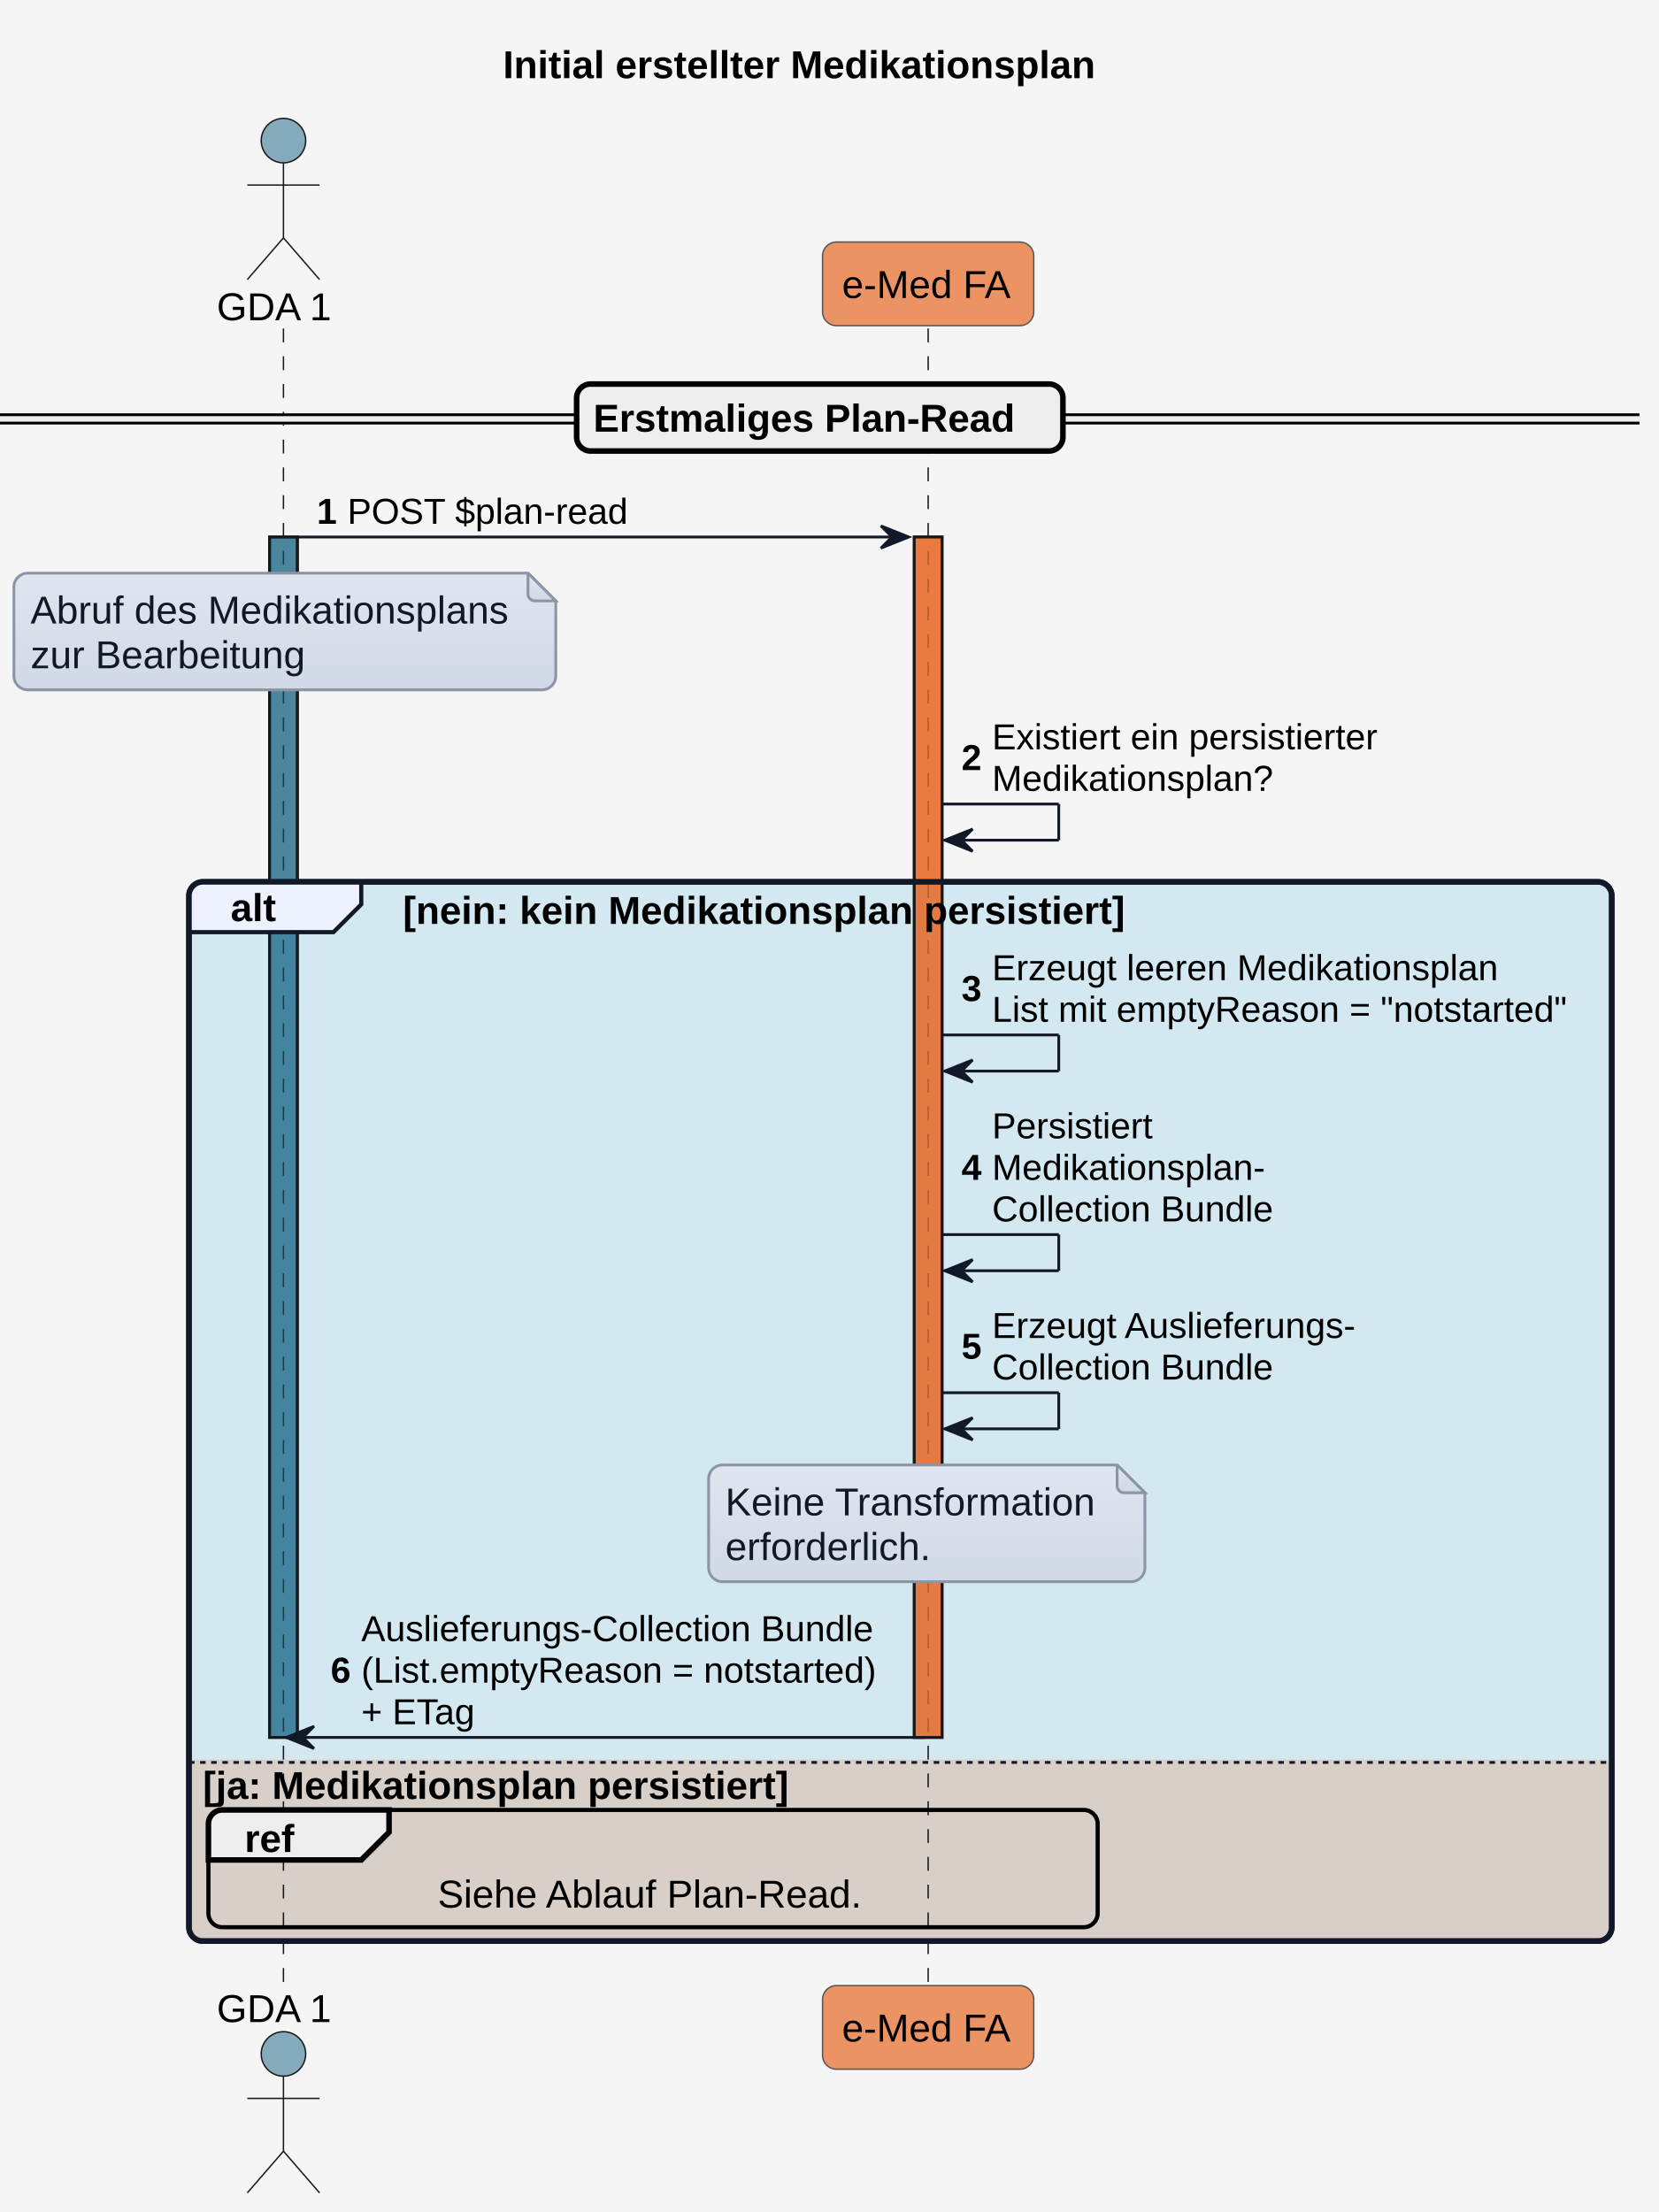
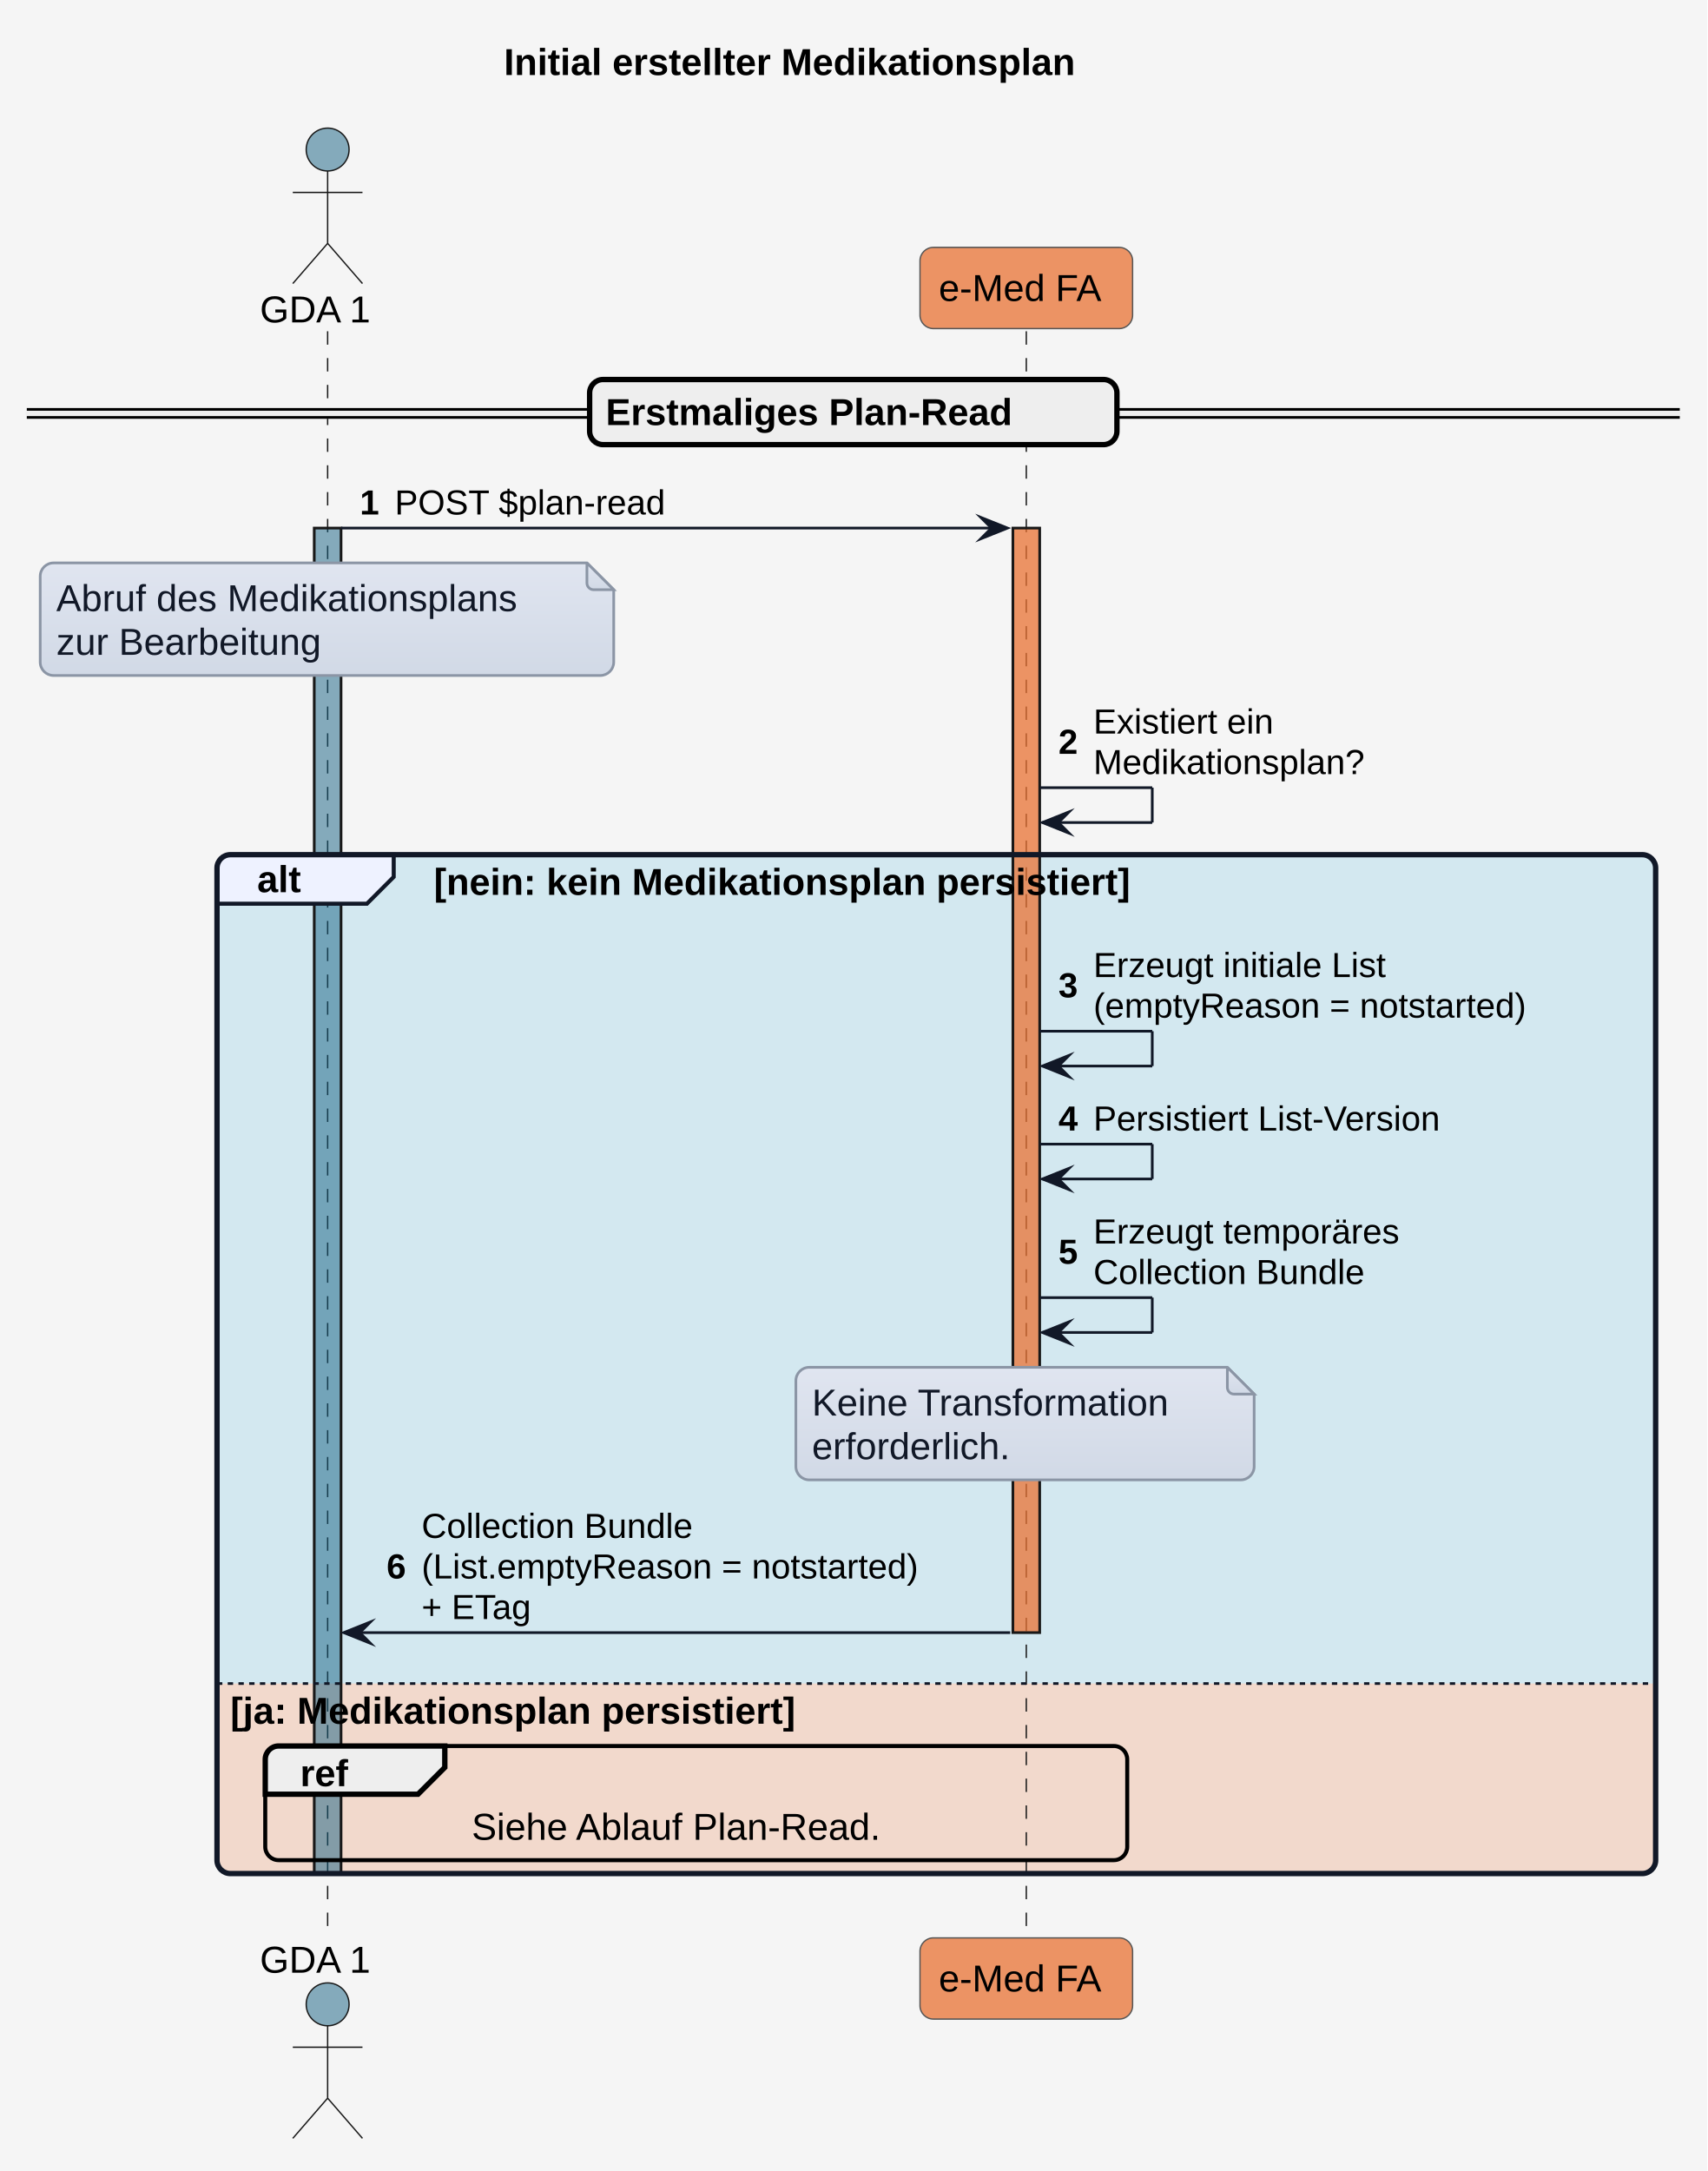
- <svg xmlns="http://www.w3.org/2000/svg" contentStyleType="text/css" height="796px" preserveAspectRatio="none" style="width:597px;height:796px;background:#F5F5F5;" version="1.1" viewBox="0 0 597 796" width="597px" zoomAndPan="magnify">
+ <svg xmlns="http://www.w3.org/2000/svg" version="1.1" data-diagram-type="SEQUENCE" style="width:637px;height:810px;background:#F5F5F5;" width="637px" height="810px" viewBox="0 0 637 810" zoomAndPan="magnify" preserveAspectRatio="none" contentStyleType="text/css">
  <defs>
-     <linearGradient id="gmu87im2qkk9v0" x1="50%" x2="50%" y1="0%" y2="100%">
-       <stop offset="0%" stop-color="#E0E5F0" />
-       <stop offset="100%" stop-color="#D1D9E6" />
+     <linearGradient x1="50%" y1="0%" x2="50%" y2="100%" id="grhc6tt8m9mqm0">
+       <stop stop-color="#E0E5F0" offset="0%" />
+       <stop stop-color="#D1D9E6" offset="100%" />
    </linearGradient>
  </defs>
-   <g>
-     <rect fill="#F5F5F5" height="796" style="stroke:none;stroke-width:1.0;" width="597" x="0" y="0" />
-     <text fill="#000000" font-family="Arial" font-size="14" font-weight="bold" lengthAdjust="spacing" textLength="227" x="181" y="28.132">Initial erstellter Medikationsplan</text>
-     <rect fill="#156082" fill-opacity="0.502" height="431.977" style="stroke:#181818;stroke-width:1.0;" width="10" x="97" y="193.245" />
-     <rect fill="#E97232" fill-opacity="0.741" height="431.977" style="stroke:#181818;stroke-width:1.0;" width="10" x="329" y="193.245" />
-     <rect fill="#0F9ED5" fill-opacity="0.145" height="381.178" rx="5" ry="5" style="stroke:#111827;stroke-width:2.0;" width="512" x="68" y="317.339" />
-     <path d="M68,633.221 L580,633.221 L580,693.517 A5,5 0 0 1 575,698.517 L73,698.517 A5,5 0 0 1 68,693.517 L68,633.221 " fill="#E97132" fill-opacity="0.208" style="stroke:none;stroke-width:1.0;" />
-     <line style="stroke:#181818;stroke-width:0.5;stroke-dasharray:5.0,5.0;" x1="102" x2="102" y1="118.197" y2="715.517" />
-     <line style="stroke:#181818;stroke-width:0.5;stroke-dasharray:5.0,5.0;" x1="334" x2="334" y1="118.197" y2="715.517" />
-     <text fill="#000000" font-family="Arial" font-size="14" lengthAdjust="spacing" textLength="42" x="78" y="115.231">GDA 1</text>
-     <ellipse cx="102" cy="50.599" fill="#156082" fill-opacity="0.502" rx="8" ry="8" style="stroke:#181818;stroke-width:0.5;" />
-     <path d="M102,58.599 L102,85.599 M89,66.599 L115,66.599 M102,85.599 L89,100.599 M102,85.599 L115,100.599 " fill="none" style="stroke:#181818;stroke-width:0.5;" />
-     <text fill="#000000" font-family="Arial" font-size="14" lengthAdjust="spacing" textLength="42" x="78" y="727.649">GDA 1</text>
-     <ellipse cx="102" cy="739.116" fill="#156082" fill-opacity="0.502" rx="8" ry="8" style="stroke:#181818;stroke-width:0.5;" />
-     <path d="M102,747.116 L102,774.116 M89,755.116 L115,755.116 M102,774.116 L89,789.116 M102,774.116 L115,789.116 " fill="none" style="stroke:#181818;stroke-width:0.5;" />
-     <rect fill="#E97232" fill-opacity="0.741" height="30.099" rx="5" ry="5" style="stroke:#555555;stroke-width:0.5;" width="76" x="296" y="87.099" />
-     <text fill="#000000" font-family="Arial" font-size="14" lengthAdjust="spacing" textLength="62" x="303" y="107.231">e-Med FA</text>
-     <rect fill="#E97232" fill-opacity="0.741" height="30.099" rx="5" ry="5" style="stroke:#555555;stroke-width:0.5;" width="76" x="296" y="714.517" />
-     <text fill="#000000" font-family="Arial" font-size="14" lengthAdjust="spacing" textLength="62" x="303" y="734.649">e-Med FA</text>
-     <rect fill="#156082" fill-opacity="0.502" height="431.977" style="stroke:#181818;stroke-width:1.0;" width="10" x="97" y="193.245" />
-     <rect fill="#E97232" fill-opacity="0.741" height="431.977" style="stroke:#181818;stroke-width:1.0;" width="10" x="329" y="193.245" />
-     <rect fill="#EEEEEE" height="3" rx="5" ry="5" style="stroke:#EEEEEE;stroke-width:1.0;" width="590" x="0" y="149.247" />
-     <line style="stroke:#000000;stroke-width:1.0;" x1="0" x2="590" y1="149.247" y2="149.247" />
-     <line style="stroke:#000000;stroke-width:1.0;" x1="0" x2="590" y1="152.247" y2="152.247" />
-     <rect fill="#EEEEEE" height="24.099" rx="5" ry="5" style="stroke:#000000;stroke-width:2.0;" width="175" x="207.5" y="138.197" />
-     <text fill="#000000" font-family="Arial" font-size="14" font-weight="bold" lengthAdjust="spacing" textLength="157" x="213.5" y="155.329">Erstmaliges Plan-Read</text>
-     <polygon fill="#111827" points="317,189.245,327,193.245,317,197.245,321,193.245" style="stroke:#111827;stroke-width:1.0;" />
-     <line style="stroke:#111827;stroke-width:1.0;" x1="107" x2="323" y1="193.245" y2="193.245" />
-     <text fill="#000000" font-family="Arial" font-size="13" font-weight="bold" lengthAdjust="spacing" textLength="7" x="114" y="188.49">1</text>
-     <text fill="#000000" font-family="Arial" font-size="13" lengthAdjust="spacing" textLength="99" x="125" y="188.49">POST $plan-read</text>
-     <path d="M5,211.245 L5,243.245 A5,5 0 0 0 10,248.245 L195,248.245 A5,5 0 0 0 200,243.245 L200,216.245 L190,206.245 L10,206.245 A5,5 0 0 0 5,211.245 " fill="url(#gmu87im2qkk9v0)" style="stroke:#8B95A5;stroke-width:1.0;" />
-     <path d="M190,206.245 L190,213.745 A2.5,2.5 0 0 0 192.5,216.245 L200,216.245 L190,206.245 " fill="url(#gmu87im2qkk9v0)" style="stroke:#8B95A5;stroke-width:1.0;" />
-     <text fill="#111827" font-family="Arial" font-size="14" lengthAdjust="spacing" textLength="174" x="11" y="224.376">Abruf des Medikationsplans</text>
-     <text fill="#111827" font-family="Arial" font-size="14" lengthAdjust="spacing" textLength="100" x="11" y="240.475">zur Bearbeitung</text>
-     <line style="stroke:#111827;stroke-width:1.0;" x1="339" x2="381" y1="289.339" y2="289.339" />
-     <line style="stroke:#111827;stroke-width:1.0;" x1="381" x2="381" y1="289.339" y2="302.339" />
-     <line style="stroke:#111827;stroke-width:1.0;" x1="340" x2="381" y1="302.339" y2="302.339" />
-     <polygon fill="#111827" points="350,298.339,340,302.339,350,306.339,346,302.339" style="stroke:#111827;stroke-width:1.0;" />
-     <text fill="#000000" font-family="Arial" font-size="13" font-weight="bold" lengthAdjust="spacing" textLength="7" x="346" y="277.11">2</text>
-     <text fill="#000000" font-family="Arial" font-size="13" lengthAdjust="spacing" textLength="141" x="357" y="269.636">Existiert ein persistierter</text>
-     <text fill="#000000" font-family="Arial" font-size="13" lengthAdjust="spacing" textLength="101" x="357" y="284.584">Medikationsplan?</text>
-     <path d="M73,317.339 L130,317.339 L130,325.438 L120,335.438 L68,335.438 L68,322.339 A5,5 0 0 1 73,317.339 " fill="#EEF2FF" style="stroke:#111827;stroke-width:1.5;" />
-     <rect fill="none" height="381.178" rx="5" ry="5" style="stroke:#111827;stroke-width:2.0;" width="512" x="68" y="317.339" />
-     <text fill="#000000" font-family="Arial" font-size="14" font-weight="bold" lengthAdjust="spacing" textLength="17" x="83" y="331.471">alt</text>
-     <text fill="#000000" font-family="Arial" font-size="14" font-weight="bold" lengthAdjust="spacing" textLength="276" x="145" y="332.471">[nein: kein Medikationsplan persistiert]</text>
-     <line style="stroke:#111827;stroke-width:1.0;" x1="339" x2="381" y1="372.434" y2="372.434" />
-     <line style="stroke:#111827;stroke-width:1.0;" x1="381" x2="381" y1="372.434" y2="385.434" />
-     <line style="stroke:#111827;stroke-width:1.0;" x1="340" x2="381" y1="385.434" y2="385.434" />
-     <polygon fill="#111827" points="350,381.434,340,385.434,350,389.434,346,385.434" style="stroke:#111827;stroke-width:1.0;" />
-     <text fill="#000000" font-family="Arial" font-size="13" font-weight="bold" lengthAdjust="spacing" textLength="7" x="346" y="360.205">3</text>
-     <text fill="#000000" font-family="Arial" font-size="13" lengthAdjust="spacing" textLength="182" x="357" y="352.731">Erzeugt leeren Medikationsplan</text>
-     <text fill="#000000" font-family="Arial" font-size="13" lengthAdjust="spacing" textLength="211" x="357" y="367.679">List mit emptyReason = "notstarted"</text>
-     <line style="stroke:#111827;stroke-width:1.0;" x1="339" x2="381" y1="444.28" y2="444.28" />
-     <line style="stroke:#111827;stroke-width:1.0;" x1="381" x2="381" y1="444.28" y2="457.28" />
-     <line style="stroke:#111827;stroke-width:1.0;" x1="340" x2="381" y1="457.28" y2="457.28" />
-     <polygon fill="#111827" points="350,453.28,340,457.28,350,461.28,346,457.28" style="stroke:#111827;stroke-width:1.0;" />
-     <text fill="#000000" font-family="Arial" font-size="13" font-weight="bold" lengthAdjust="spacing" textLength="7" x="346" y="424.577">4</text>
-     <text fill="#000000" font-family="Arial" font-size="13" lengthAdjust="spacing" textLength="59" x="357" y="409.628">Persistiert</text>
-     <text fill="#000000" font-family="Arial" font-size="13" lengthAdjust="spacing" textLength="98" x="357" y="424.577">Medikationsplan-</text>
-     <text fill="#000000" font-family="Arial" font-size="13" lengthAdjust="spacing" textLength="101" x="357" y="439.525">Collection Bundle</text>
-     <line style="stroke:#111827;stroke-width:1.0;" x1="339" x2="381" y1="501.178" y2="501.178" />
-     <line style="stroke:#111827;stroke-width:1.0;" x1="381" x2="381" y1="501.178" y2="514.178" />
-     <line style="stroke:#111827;stroke-width:1.0;" x1="340" x2="381" y1="514.178" y2="514.178" />
-     <polygon fill="#111827" points="350,510.178,340,514.178,350,518.178,346,514.178" style="stroke:#111827;stroke-width:1.0;" />
-     <text fill="#000000" font-family="Arial" font-size="13" font-weight="bold" lengthAdjust="spacing" textLength="7" x="346" y="488.949">5</text>
-     <text fill="#000000" font-family="Arial" font-size="13" lengthAdjust="spacing" textLength="131" x="357" y="481.474">Erzeugt Auslieferungs-</text>
-     <text fill="#000000" font-family="Arial" font-size="13" lengthAdjust="spacing" textLength="101" x="357" y="496.423">Collection Bundle</text>
-     <path d="M255,532.178 L255,564.178 A5,5 0 0 0 260,569.178 L407,569.178 A5,5 0 0 0 412,564.178 L412,537.178 L402,527.178 L260,527.178 A5,5 0 0 0 255,532.178 " fill="url(#gmu87im2qkk9v0)" style="stroke:#8B95A5;stroke-width:1.0;" />
-     <path d="M402,527.178 L402,534.678 A2.5,2.5 0 0 0 404.5,537.178 L412,537.178 L402,527.178 " fill="url(#gmu87im2qkk9v0)" style="stroke:#8B95A5;stroke-width:1.0;" />
-     <text fill="#111827" font-family="Arial" font-size="14" lengthAdjust="spacing" textLength="136" x="261" y="545.31">Keine Transformation</text>
-     <text fill="#111827" font-family="Arial" font-size="14" lengthAdjust="spacing" textLength="76" x="261" y="561.408">erforderlich.</text>
-     <polygon fill="#111827" points="113,621.221,103,625.221,113,629.221,109,625.221" style="stroke:#111827;stroke-width:1.0;" />
-     <line style="stroke:#111827;stroke-width:1.0;" x1="107" x2="333" y1="625.221" y2="625.221" />
-     <text fill="#000000" font-family="Arial" font-size="13" font-weight="bold" lengthAdjust="spacing" textLength="7" x="119" y="605.518">6</text>
-     <text fill="#000000" font-family="Arial" font-size="13" lengthAdjust="spacing" textLength="183" x="130" y="590.569">Auslieferungs-Collection Bundle</text>
-     <text fill="#000000" font-family="Arial" font-size="13" lengthAdjust="spacing" textLength="187" x="130" y="605.518">(List.emptyReason = notstarted)</text>
-     <text fill="#000000" font-family="Arial" font-size="13" lengthAdjust="spacing" textLength="42" x="130" y="620.466">+ ETag</text>
-     <line style="stroke:#111827;stroke-width:1.0;stroke-dasharray:2.0,2.0;" x1="68" x2="580" y1="634.221" y2="634.221" />
-     <text fill="#000000" font-family="Arial" font-size="14" font-weight="bold" lengthAdjust="spacing" textLength="223" x="73" y="647.353">[ja: Medikationsplan persistiert]</text>
-     <rect fill="none" height="42.197" rx="5" ry="5" style="stroke:#000000;stroke-width:1.5;" width="320" x="75" y="651.32" />
-     <path d="M80,651.32 L140,651.32 L140,659.32 L130,669.32 L75,669.32 L75,656.32 A5,5 0 0 1 80,651.32 " fill="#EEEEEE" style="stroke:#000000;stroke-width:2.0;" />
-     <text fill="#000000" font-family="Arial" font-size="14" font-weight="bold" lengthAdjust="spacing" textLength="20" x="88" y="666.452">ref</text>
-     <text fill="#000000" font-family="Arial" font-size="14" lengthAdjust="spacing" textLength="155" x="157.5" y="686.452">Siehe Ablauf Plan-Read.</text>
+   <g font-family="sans-serif" lengthAdjust="spacing">
+     <rect x="0" y="0" width="637" height="810" fill="#F5F5F5" style="stroke:none;" />
+     <g class="title" data-source-line="1">
+       <text x="188.027" y="27.995" fill="#000" font-size="14" textLength="259.718" font-weight="700" font-family="'Arial'">Initial erstellter Medikationsplan</text>
+     </g>
+     <path d="M85.971,318.883 L612.772,318.883 A5,5 0 0 1 617.772,323.883 L617.772,628.133 L80.971,628.133 L80.971,323.883 A5,5 0 0 1 85.971,318.883" fill="#0F9ED5" fill-opacity="0.145" />
+     <path d="M80.971,628.133 L617.772,628.133 L617.772,694.023 A5,5 0 0 1 612.772,699.023 L85.971,699.023 A5,5 0 0 1 80.971,694.023 L80.971,628.133" fill="#E97132" fill-opacity="0.208" />
+     <g>
+       <rect x="118.752" y="123.594" width="8" height="599.43" fill="#000" fill-opacity="0" />
+       <line x1="122.252" y1="123.594" x2="122.252" y2="723.023" style="stroke:#181818;stroke-width:0.5;stroke-dasharray:5,5;" />
+     </g>
+     <g>
+       <rect x="117.252" y="197.023" width="10" height="502" fill="#156082" fill-opacity="0.502" style="stroke:#181818;stroke-width:1;" />
+     </g>
+     <g>
+       <rect x="379.441" y="123.594" width="8" height="599.43" fill="#000" fill-opacity="0" />
+       <line x1="382.941" y1="123.594" x2="382.941" y2="723.023" style="stroke:#181818;stroke-width:0.5;stroke-dasharray:5,5;" />
+     </g>
+     <g>
+       <rect x="377.941" y="197.023" width="10" height="412.109" fill="#E97232" fill-opacity="0.741" style="stroke:#181818;stroke-width:1;" />
+     </g>
+     <text x="96.971" y="120.292" fill="#000" font-size="14" textLength="44.563" font-family="'Arial'">GDA 1</text>
+     <ellipse cx="122.252" cy="55.797" rx="8" ry="8" fill="#156082" fill-opacity="0.502" style="stroke:#181818;stroke-width:0.5;" />
+     <path d="M122.252,63.797 L122.252,90.797 M109.252,71.797 L135.252,71.797 M122.252,90.797 L109.252,105.797 M122.252,90.797 L135.252,105.797" style="stroke:#181818;stroke-width:0.5;" fill="none" />
+     <rect x="343.279" y="92.297" width="79.324" height="30.297" fill="#E97232" fill-opacity="0.741" style="stroke:#555;stroke-width:0.5;" rx="5" ry="5" />
+     <text x="350.279" y="112.292" fill="#000" font-size="14" textLength="65.324" font-family="'Arial'">e-Med FA</text>
+     <text x="96.971" y="736.019" fill="#000" font-size="14" textLength="44.563" font-family="'Arial'">GDA 1</text>
+     <ellipse cx="122.252" cy="747.82" rx="8" ry="8" fill="#156082" fill-opacity="0.502" style="stroke:#181818;stroke-width:0.5;" />
+     <path d="M122.252,755.82 L122.252,782.82 M109.252,763.82 L135.252,763.82 M122.252,782.82 L109.252,797.82 M122.252,782.82 L135.252,797.82" style="stroke:#181818;stroke-width:0.5;" fill="none" />
+     <rect x="343.279" y="723.023" width="79.324" height="30.297" fill="#E97232" fill-opacity="0.741" style="stroke:#555;stroke-width:0.5;" rx="5" ry="5" />
+     <text x="350.279" y="743.019" fill="#000" font-size="14" textLength="65.324" font-family="'Arial'">e-Med FA</text>
+     <rect x="10" y="152.742" width="616.772" height="3" fill="#EEE" style="stroke:#EEE;stroke-width:1;" rx="5" ry="5" />
+     <line x1="10" y1="152.742" x2="626.772" y2="152.742" style="stroke:#000;stroke-width:1;" />
+     <line x1="10" y1="155.742" x2="626.772" y2="155.742" style="stroke:#000;stroke-width:1;" />
+     <rect x="220.01" y="141.594" width="196.752" height="24.297" fill="#EEE" style="stroke:#000;stroke-width:2;" rx="5" ry="5" />
+     <text x="226.01" y="158.589" fill="#000" font-size="14" textLength="177.878" font-weight="700" font-family="'Arial'">Erstmaliges Plan-Read</text>
+     <polygon points="365.941,193.023,375.941,197.023,365.941,201.023,369.941,197.023" fill="#111827" style="stroke:#111827;stroke-width:1;stroke-linejoin:miter;stroke-miterlimit:10;" />
+     <line x1="127.252" y1="197.023" x2="371.941" y2="197.023" style="stroke:#111827;stroke-width:1;" />
+     <text x="134.252" y="191.958" fill="#000" font-size="13" font-weight="700" font-family="'Arial'">1</text>
+     <text x="147.298" y="191.958" fill="#000" font-size="13" textLength="108.989" font-family="'Arial'">POST $plan-read</text>
+     <path d="M15,215.023 L15,247.023 A5,5 0 0 0 20,252.023 L224,252.023 A5,5 0 0 0 229,247.023 L229,220.023 L219,210.023 L20,210.023 A5,5 0 0 0 15,215.023" style="stroke:#8B95A5;stroke-width:1;" fill="url(#grhc6tt8m9mqm0)" />
+     <path d="M219,210.023 L219,217.523 A2.5,2.5 0 0 0 221.5,220.023 L229,220.023 L219,210.023" style="stroke:#8B95A5;stroke-width:1;" fill="url(#grhc6tt8m9mqm0)" />
+     <text x="21" y="228.019" fill="#111827" font-size="14" textLength="193.505" font-family="'Arial'">Abruf des Medikationsplans</text>
+     <text x="21" y="244.315" fill="#111827" font-size="14" textLength="112.492" font-family="'Arial'">zur Bearbeitung</text>
+     <line x1="387.941" y1="293.883" x2="429.941" y2="293.883" style="stroke:#111827;stroke-width:1;" />
+     <line x1="429.941" y1="293.883" x2="429.941" y2="306.883" style="stroke:#111827;stroke-width:1;" />
+     <line x1="388.941" y1="306.883" x2="429.941" y2="306.883" style="stroke:#111827;stroke-width:1;" />
+     <polygon points="398.941,302.883,388.941,306.883,398.941,310.883,394.941,306.883" fill="#111827" style="stroke:#111827;stroke-width:1;stroke-linejoin:miter;stroke-miterlimit:10;" />
+     <text x="394.941" y="281.25" fill="#000" font-size="13" font-weight="700" font-family="'Arial'">2</text>
+     <text x="407.986" y="273.684" fill="#000" font-size="13" textLength="77.422" font-family="'Arial'">Existiert ein</text>
+     <text x="407.986" y="288.817" fill="#000" font-size="13" textLength="113.217" font-family="'Arial'">Medikationsplan?</text>
+     <path d="M85.971,318.883 L146.909,318.883 L146.909,327.18 L136.909,337.18 L80.971,337.18 L80.971,323.883 A5,5 0 0 1 85.971,318.883" style="stroke:#111827;stroke-width:1.5;" fill="#EEF2FF" />
+     <rect x="80.971" y="318.883" width="536.802" height="380.141" fill="none" style="stroke:#111827;stroke-width:2;" rx="5" ry="5" />
+     <text x="95.971" y="332.878" fill="#000" font-size="14" textLength="20.938" font-weight="700" font-family="'Arial'">alt</text>
+     <text x="161.909" y="333.878" fill="#000" font-size="14" textLength="313.934" font-weight="700" font-family="'Arial'">[nein: kein Medikationsplan persistiert]</text>
+     <line x1="80.971" y1="628.133" x2="617.772" y2="628.133" style="stroke:#111827;stroke-width:1;stroke-dasharray:2,2;" />
+     <text x="85.971" y="643.128" fill="#000" font-size="14" textLength="255.507" font-weight="700" font-family="'Arial'">[ja: Medikationsplan persistiert]</text>
+     <line x1="387.941" y1="384.742" x2="429.941" y2="384.742" style="stroke:#111827;stroke-width:1;" />
+     <line x1="429.941" y1="384.742" x2="429.941" y2="397.742" style="stroke:#111827;stroke-width:1;" />
+     <line x1="388.941" y1="397.742" x2="429.941" y2="397.742" style="stroke:#111827;stroke-width:1;" />
+     <polygon points="398.941,393.742,388.941,397.742,398.941,401.742,394.941,397.742" fill="#111827" style="stroke:#111827;stroke-width:1;stroke-linejoin:miter;stroke-miterlimit:10;" />
+     <text x="394.941" y="372.11" fill="#000" font-size="13" font-weight="700" font-family="'Arial'">3</text>
+     <text x="407.986" y="364.543" fill="#000" font-size="13" textLength="124.706" font-family="'Arial'">Erzeugt initiale List</text>
+     <text x="407.986" y="379.676" fill="#000" font-size="13" textLength="186.786" font-family="'Arial'">(emptyReason = notstarted)</text>
+     <line x1="387.941" y1="426.875" x2="429.941" y2="426.875" style="stroke:#111827;stroke-width:1;" />
+     <line x1="429.941" y1="426.875" x2="429.941" y2="439.875" style="stroke:#111827;stroke-width:1;" />
+     <line x1="388.941" y1="439.875" x2="429.941" y2="439.875" style="stroke:#111827;stroke-width:1;" />
+     <polygon points="398.941,435.875,388.941,439.875,398.941,443.875,394.941,439.875" fill="#111827" style="stroke:#111827;stroke-width:1;stroke-linejoin:miter;stroke-miterlimit:10;" />
+     <text x="394.941" y="421.809" fill="#000" font-size="13" font-weight="700" font-family="'Arial'">4</text>
+     <text x="407.986" y="421.809" fill="#000" font-size="13" textLength="145.85" font-family="'Arial'">Persistiert List-Version</text>
+     <line x1="387.941" y1="484.141" x2="429.941" y2="484.141" style="stroke:#111827;stroke-width:1;" />
+     <line x1="429.941" y1="484.141" x2="429.941" y2="497.141" style="stroke:#111827;stroke-width:1;" />
+     <line x1="388.941" y1="497.141" x2="429.941" y2="497.141" style="stroke:#111827;stroke-width:1;" />
+     <polygon points="398.941,493.141,388.941,497.141,398.941,501.141,394.941,497.141" fill="#111827" style="stroke:#111827;stroke-width:1;stroke-linejoin:miter;stroke-miterlimit:10;" />
+     <text x="394.941" y="471.508" fill="#000" font-size="13" font-weight="700" font-family="'Arial'">5</text>
+     <text x="407.986" y="463.942" fill="#000" font-size="13" textLength="129.492" font-family="'Arial'">Erzeugt temporäres</text>
+     <text x="407.986" y="479.075" fill="#000" font-size="13" textLength="113.693" font-family="'Arial'">Collection Bundle</text>
+     <path d="M296.962,515.141 L296.962,547.141 A5,5 0 0 0 301.962,552.141 L462.962,552.141 A5,5 0 0 0 467.962,547.141 L467.962,520.141 L457.962,510.141 L301.962,510.141 A5,5 0 0 0 296.962,515.141" style="stroke:#8B95A5;stroke-width:1;" fill="url(#grhc6tt8m9mqm0)" />
+     <path d="M457.962,510.141 L457.962,517.641 A2.5,2.5 0 0 0 460.462,520.141 L467.962,520.141 L457.962,510.141" style="stroke:#8B95A5;stroke-width:1;" fill="url(#grhc6tt8m9mqm0)" />
+     <text x="302.962" y="528.136" fill="#111827" font-size="14" textLength="150.958" font-family="'Arial'">Keine Transformation</text>
+     <text x="302.962" y="544.433" fill="#111827" font-size="14" textLength="85.675" font-family="'Arial'">erforderlich.</text>
+     <polygon points="138.252,605.133,128.252,609.133,138.252,613.133,134.252,609.133" fill="#111827" style="stroke:#111827;stroke-width:1;stroke-linejoin:miter;stroke-miterlimit:10;" />
+     <line x1="132.252" y1="609.133" x2="376.941" y2="609.133" style="stroke:#111827;stroke-width:1;" />
+     <text x="144.252" y="588.934" fill="#000" font-size="13" font-weight="700" font-family="'Arial'">6</text>
+     <text x="157.298" y="573.801" fill="#000" font-size="13" textLength="113.693" font-family="'Arial'">Collection Bundle</text>
+     <text x="157.298" y="588.934" fill="#000" font-size="13" textLength="213.643" font-family="'Arial'">(List.emptyReason = notstarted)</text>
+     <text x="157.298" y="604.067" fill="#000" font-size="13" textLength="47.398" font-family="'Arial'">+ ETag</text>
+     <rect x="98.971" y="651.43" width="321.632" height="42.594" fill="none" style="stroke:#000;stroke-width:1.5;" rx="5" ry="5" />
+     <path d="M103.971,651.43 L165.971,651.43 L165.971,659.43 L155.971,669.43 L98.971,669.43 L98.971,656.43 A5,5 0 0 1 103.971,651.43" style="stroke:#000;stroke-width:2;" fill="#EEE" />
+     <text x="111.971" y="666.425" fill="#000" font-size="14" textLength="22.49" font-weight="700" font-family="'Arial'">ref</text>
+     <text x="175.985" y="686.425" fill="#000" font-size="14" textLength="167.604" font-family="'Arial'">Siehe Ablauf Plan-Read.</text>
  </g>
</svg>
